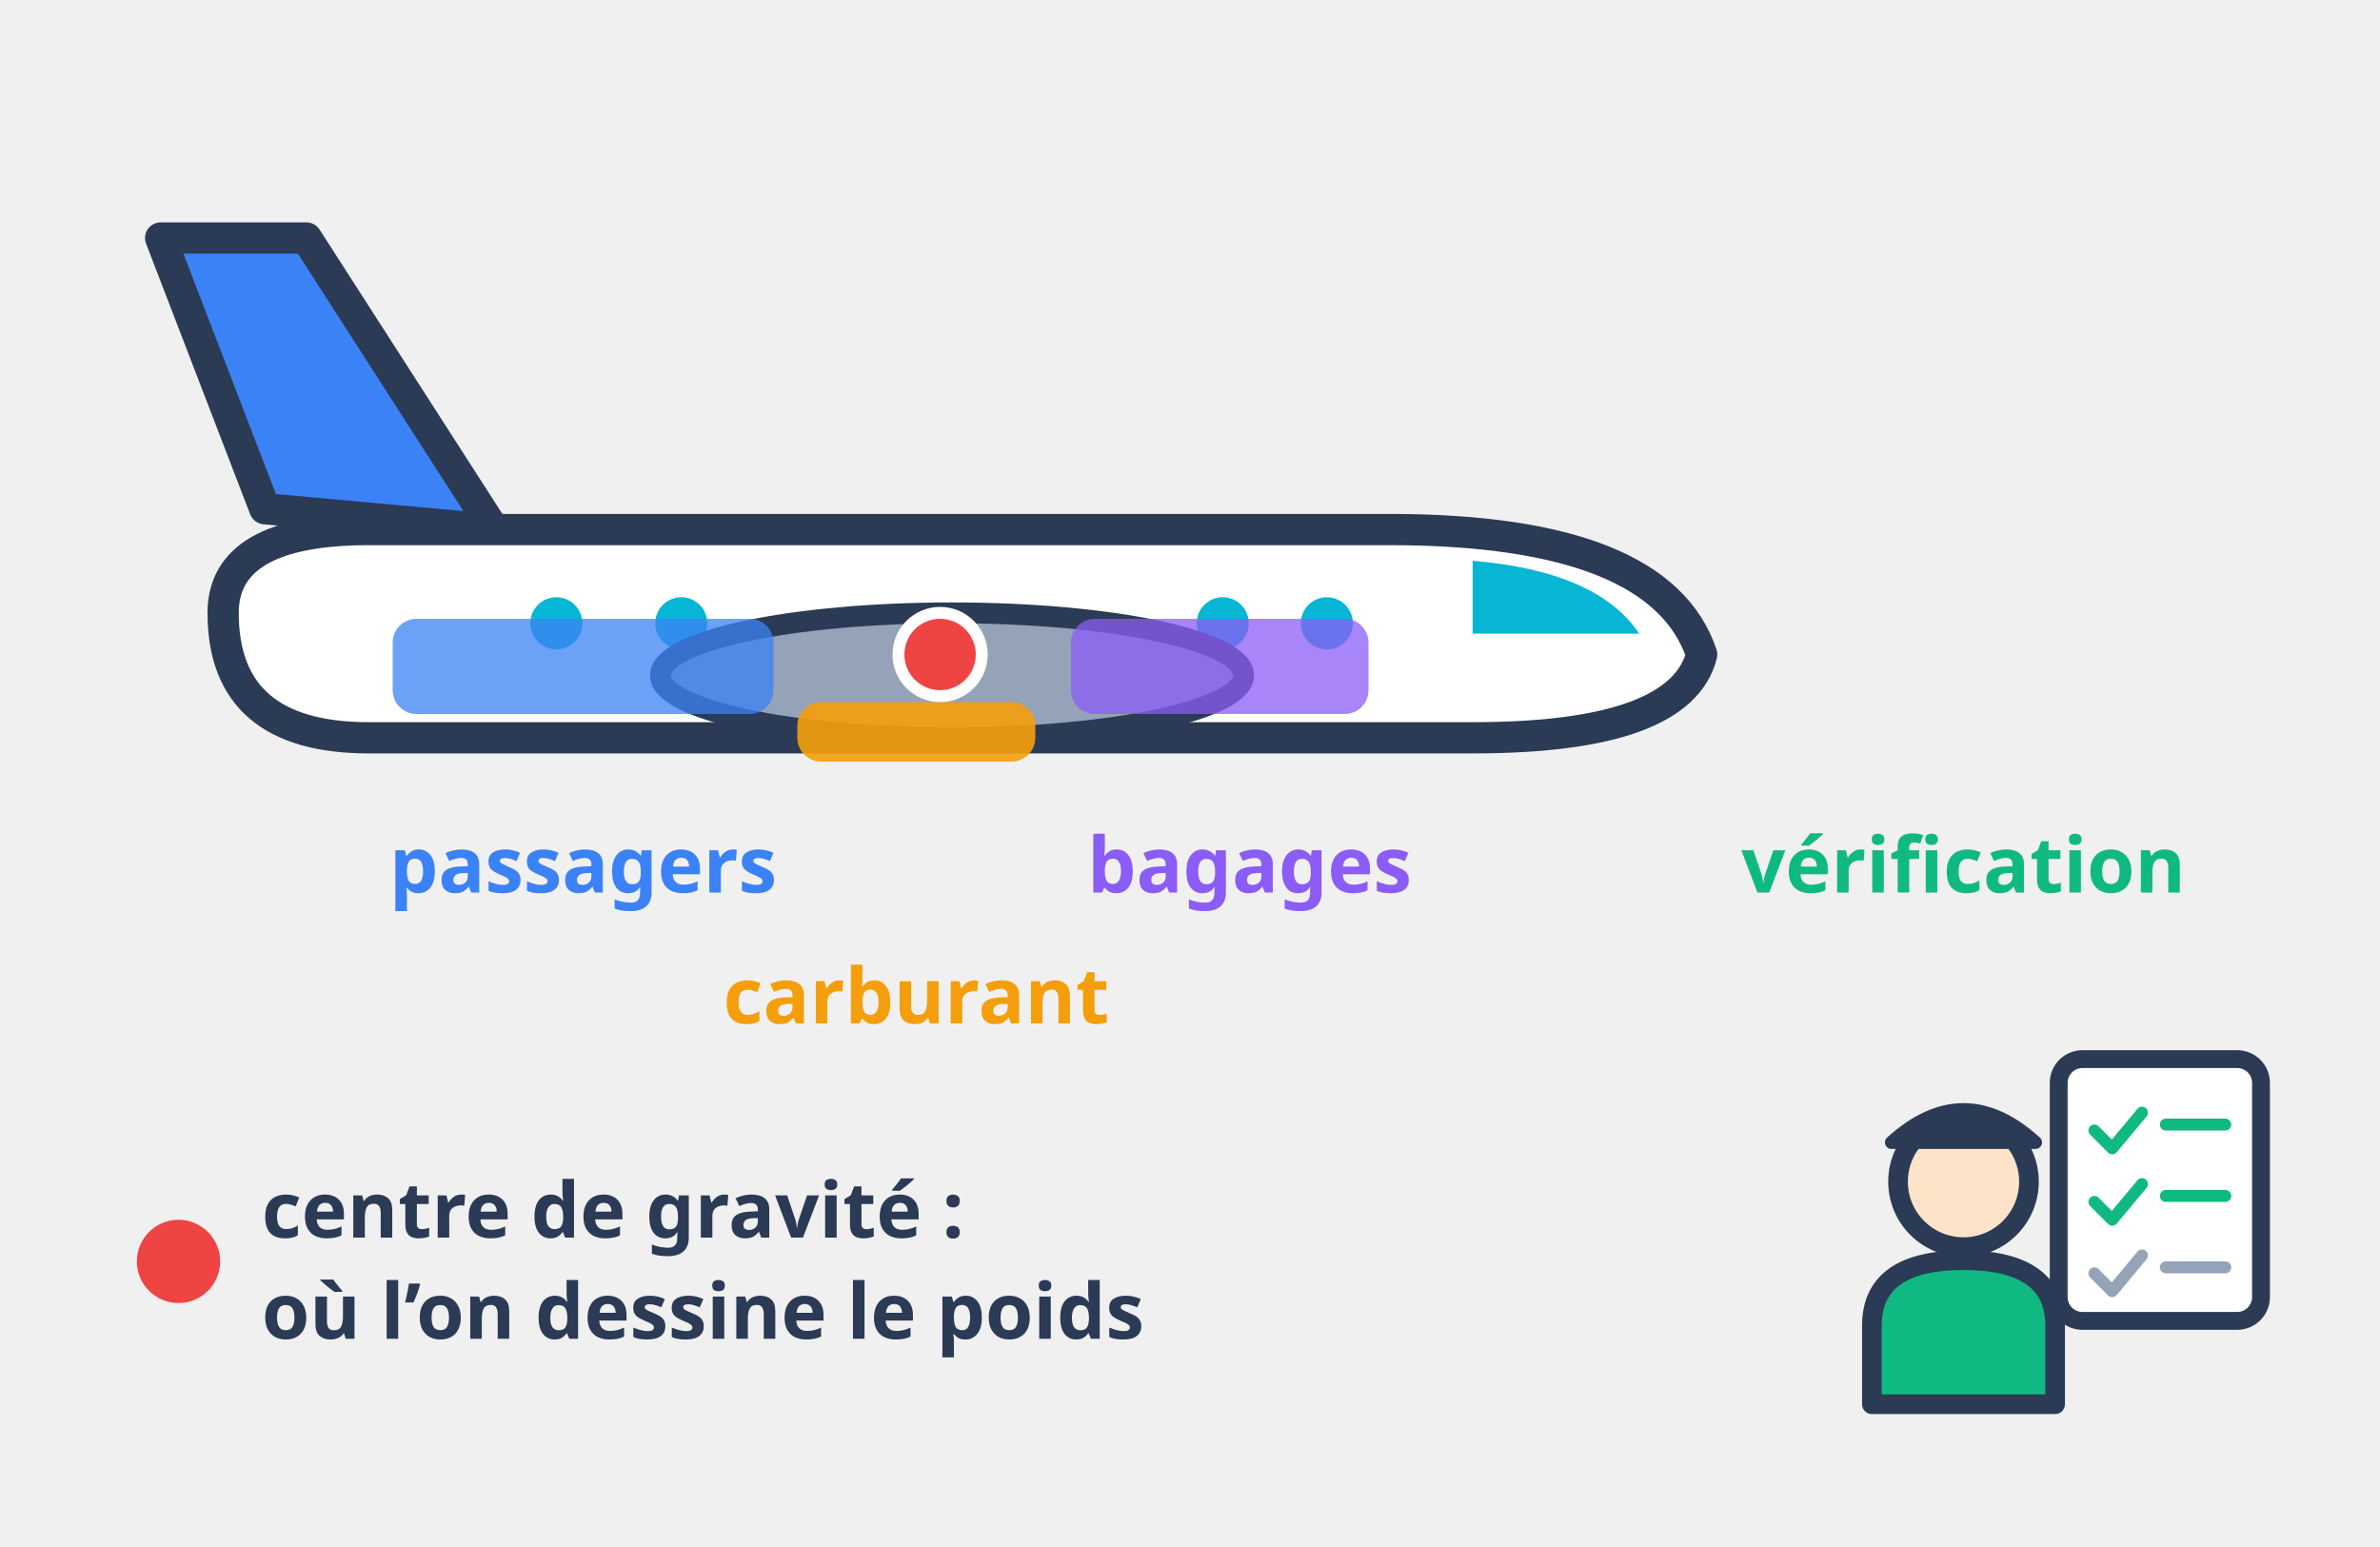
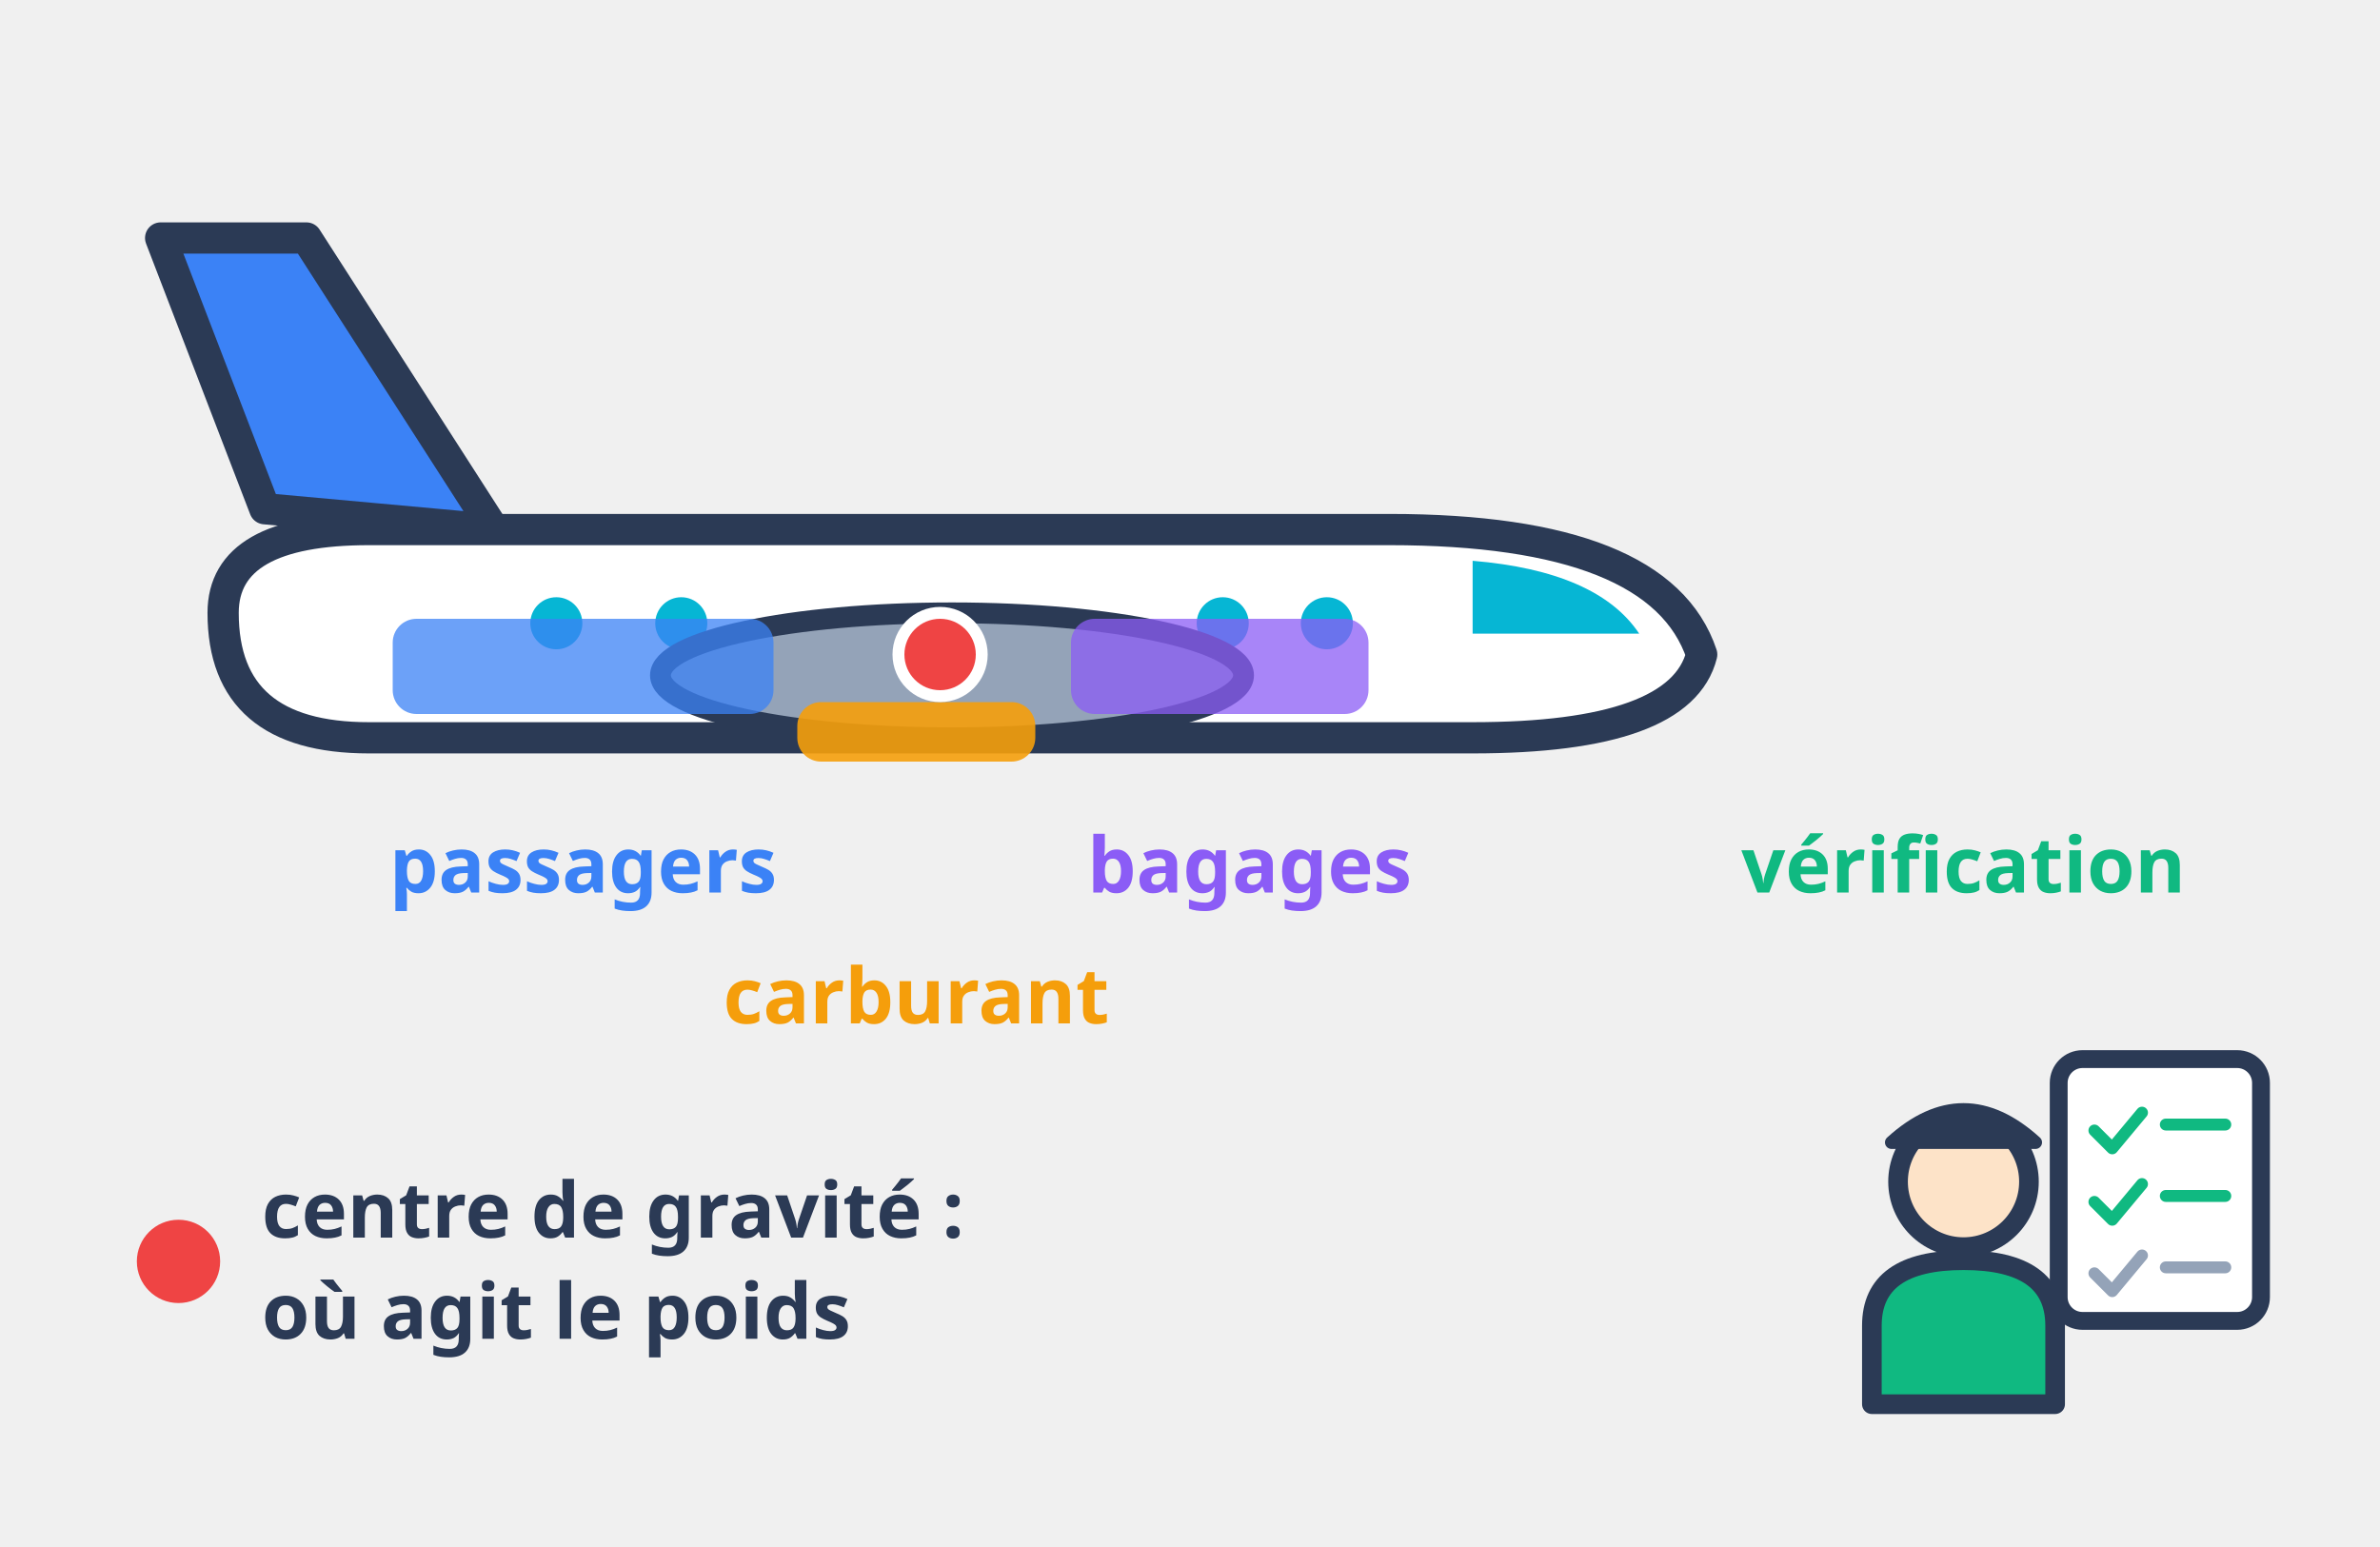
<svg xmlns="http://www.w3.org/2000/svg" viewBox="0 0 400 260" role="img">
  <style>@media (prefers-reduced-motion: reduce){*{animation:none!important}}</style>
  <g font-family="system-ui, sans-serif" font-weight="600" text-anchor="middle" stroke-linecap="round" stroke-linejoin="round">
    <g transform="translate(160 110) rotate(0) scale(1.75)">
      <path d="M-66 -14L-76 -40H-62L-44 -12Z" fill="#3B82F6" stroke="#2B3A55" stroke-width="3" />
      <path d="M-70 -4Q-70 -12 -56 -12H42Q68 -12 72 0Q70 8 50 8H-56Q-70 8 -70 -4Z" fill="#FFFFFF" stroke="#2B3A55" stroke-width="3" />
      <path d="M50 -9Q62 -8 66 -2H50Z" fill="#06B6D4" />
      <circle cx="-38" cy="-3" r="2.5" fill="#06B6D4" />
      <circle cx="-26" cy="-3" r="2.5" fill="#06B6D4" />
      <circle cx="26" cy="-3" r="2.5" fill="#06B6D4" />
      <circle cx="36" cy="-3" r="2.5" fill="#06B6D4" />
      <ellipse cx="0" cy="2" rx="28" ry="6" fill="#94A3B8" stroke="#2B3A55" stroke-width="2" />
    </g>
    <rect x="66" y="104" width="64" height="16" rx="4" fill="#3B82F6" opacity=".75" />
    <rect x="180" y="104" width="50" height="16" rx="4" fill="#8B5CF6" opacity=".75" />
    <rect x="134" y="118" width="40" height="10" rx="4" fill="#F59E0B" opacity=".9" />
    <circle cx="158" cy="110" r="7" fill="#EF4444" stroke="#FFFFFF" stroke-width="2" />
    <text x="98" y="150" font-size="13" fill="#3B82F6">passagers</text>
    <text x="210" y="150" font-size="13" fill="#8B5CF6">bagages</text>
    <text x="154" y="172" font-size="13" fill="#F59E0B">carburant</text>
    <circle cx="30" cy="212" r="7" fill="#EF4444" />
    <text x="44" y="208" font-size="13" fill="#2B3A55" text-anchor="start">centre de gravité :</text>
-     <text x="44" y="225" font-size="13" fill="#2B3A55" text-anchor="start">où l’on dessine le poids</text>
+     <text x="44" y="225" font-size="13" fill="#2B3A55" text-anchor="start">où agit le poids</text>
    <g transform="translate(330 236) scale(1.1)">
      <circle cx="0" cy="-34" r="10" fill="#FDE3C8" stroke="#2B3A55" stroke-width="3" />
      <path d="M-14 0V-12Q-14 -22 0 -22Q14 -22 14 -12V0Z" fill="#10B981" stroke="#2B3A55" stroke-width="3" />
      <path d="M-11 -40Q0 -50 11 -40Z" fill="#2B3A55" stroke="#2B3A55" stroke-width="2" />
    </g>
    <rect x="346" y="178" width="34" height="44" rx="4" fill="#FFFFFF" stroke="#2B3A55" stroke-width="3" />
    <path d="M352 190l3 3l5 -6M364 189H374" stroke="#10B981" stroke-width="2" fill="none" />
    <path d="M352 202l3 3l5 -6M364 201H374" stroke="#10B981" stroke-width="2" fill="none" />
    <path d="M352 214l3 3l5 -6M364 213H374" stroke="#94A3B8" stroke-width="2" fill="none" />
    <text x="330" y="150" font-size="13" fill="#10B981">vérification</text>
  </g>
</svg>
